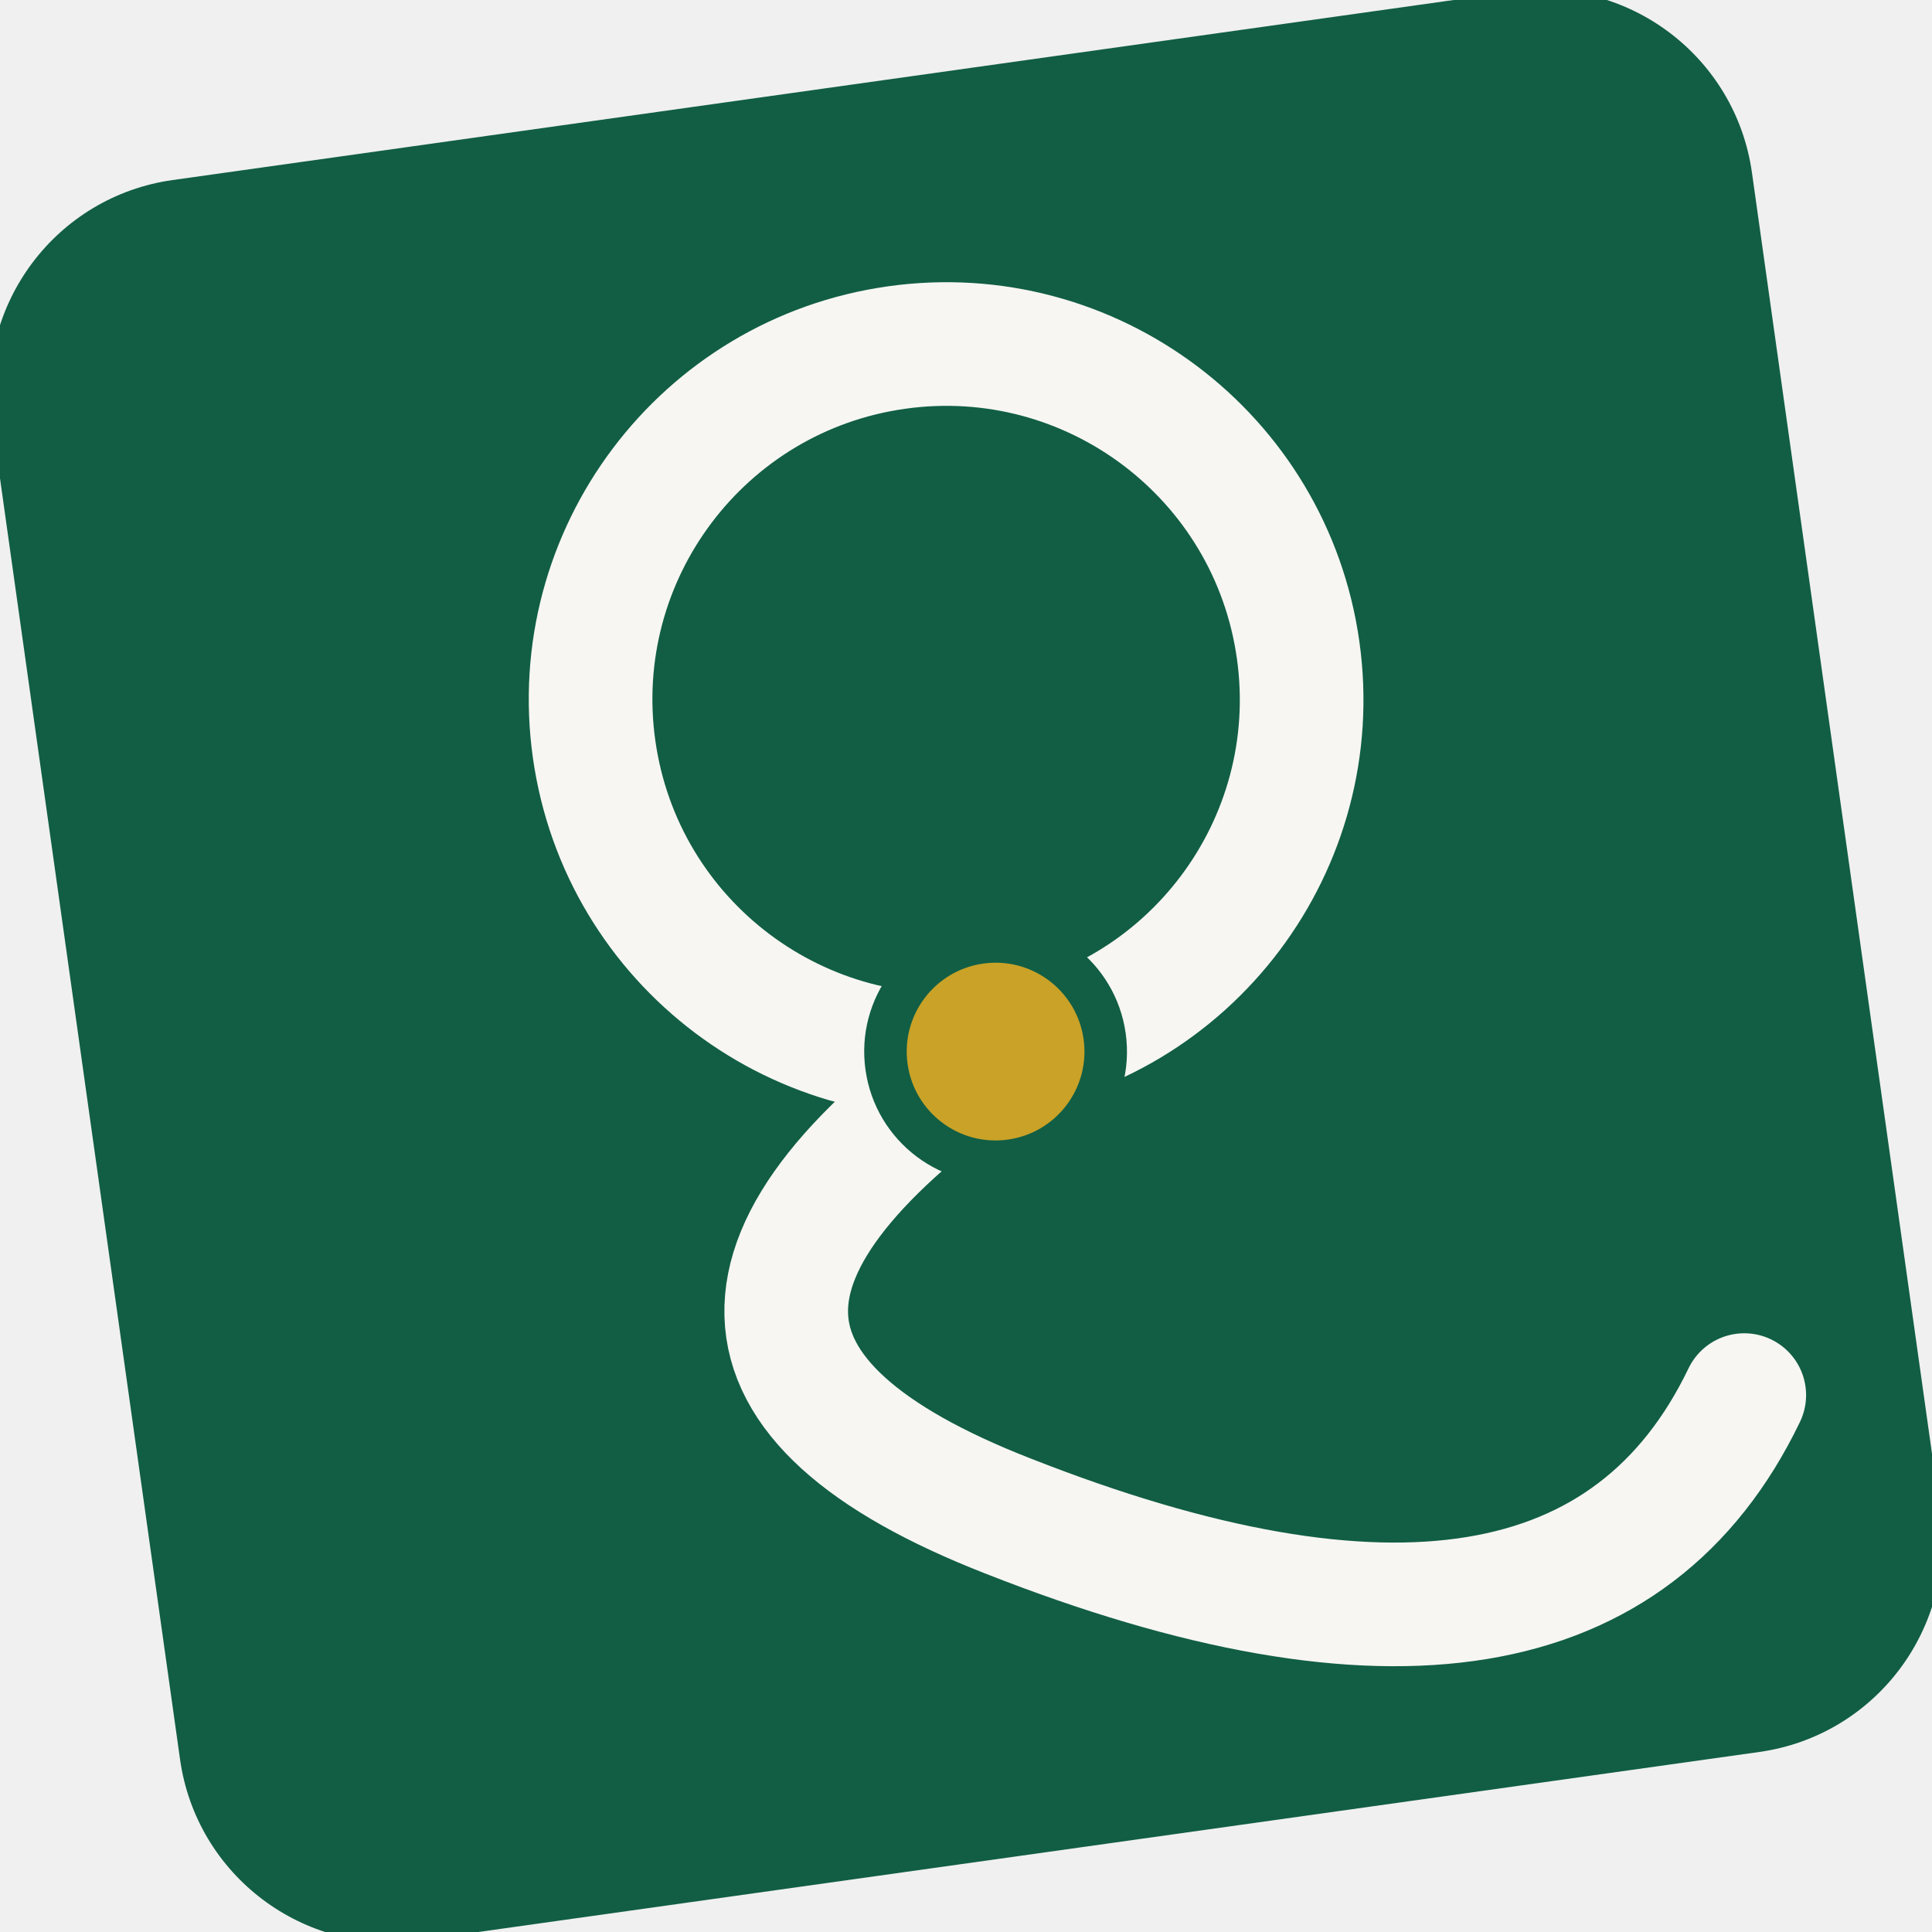
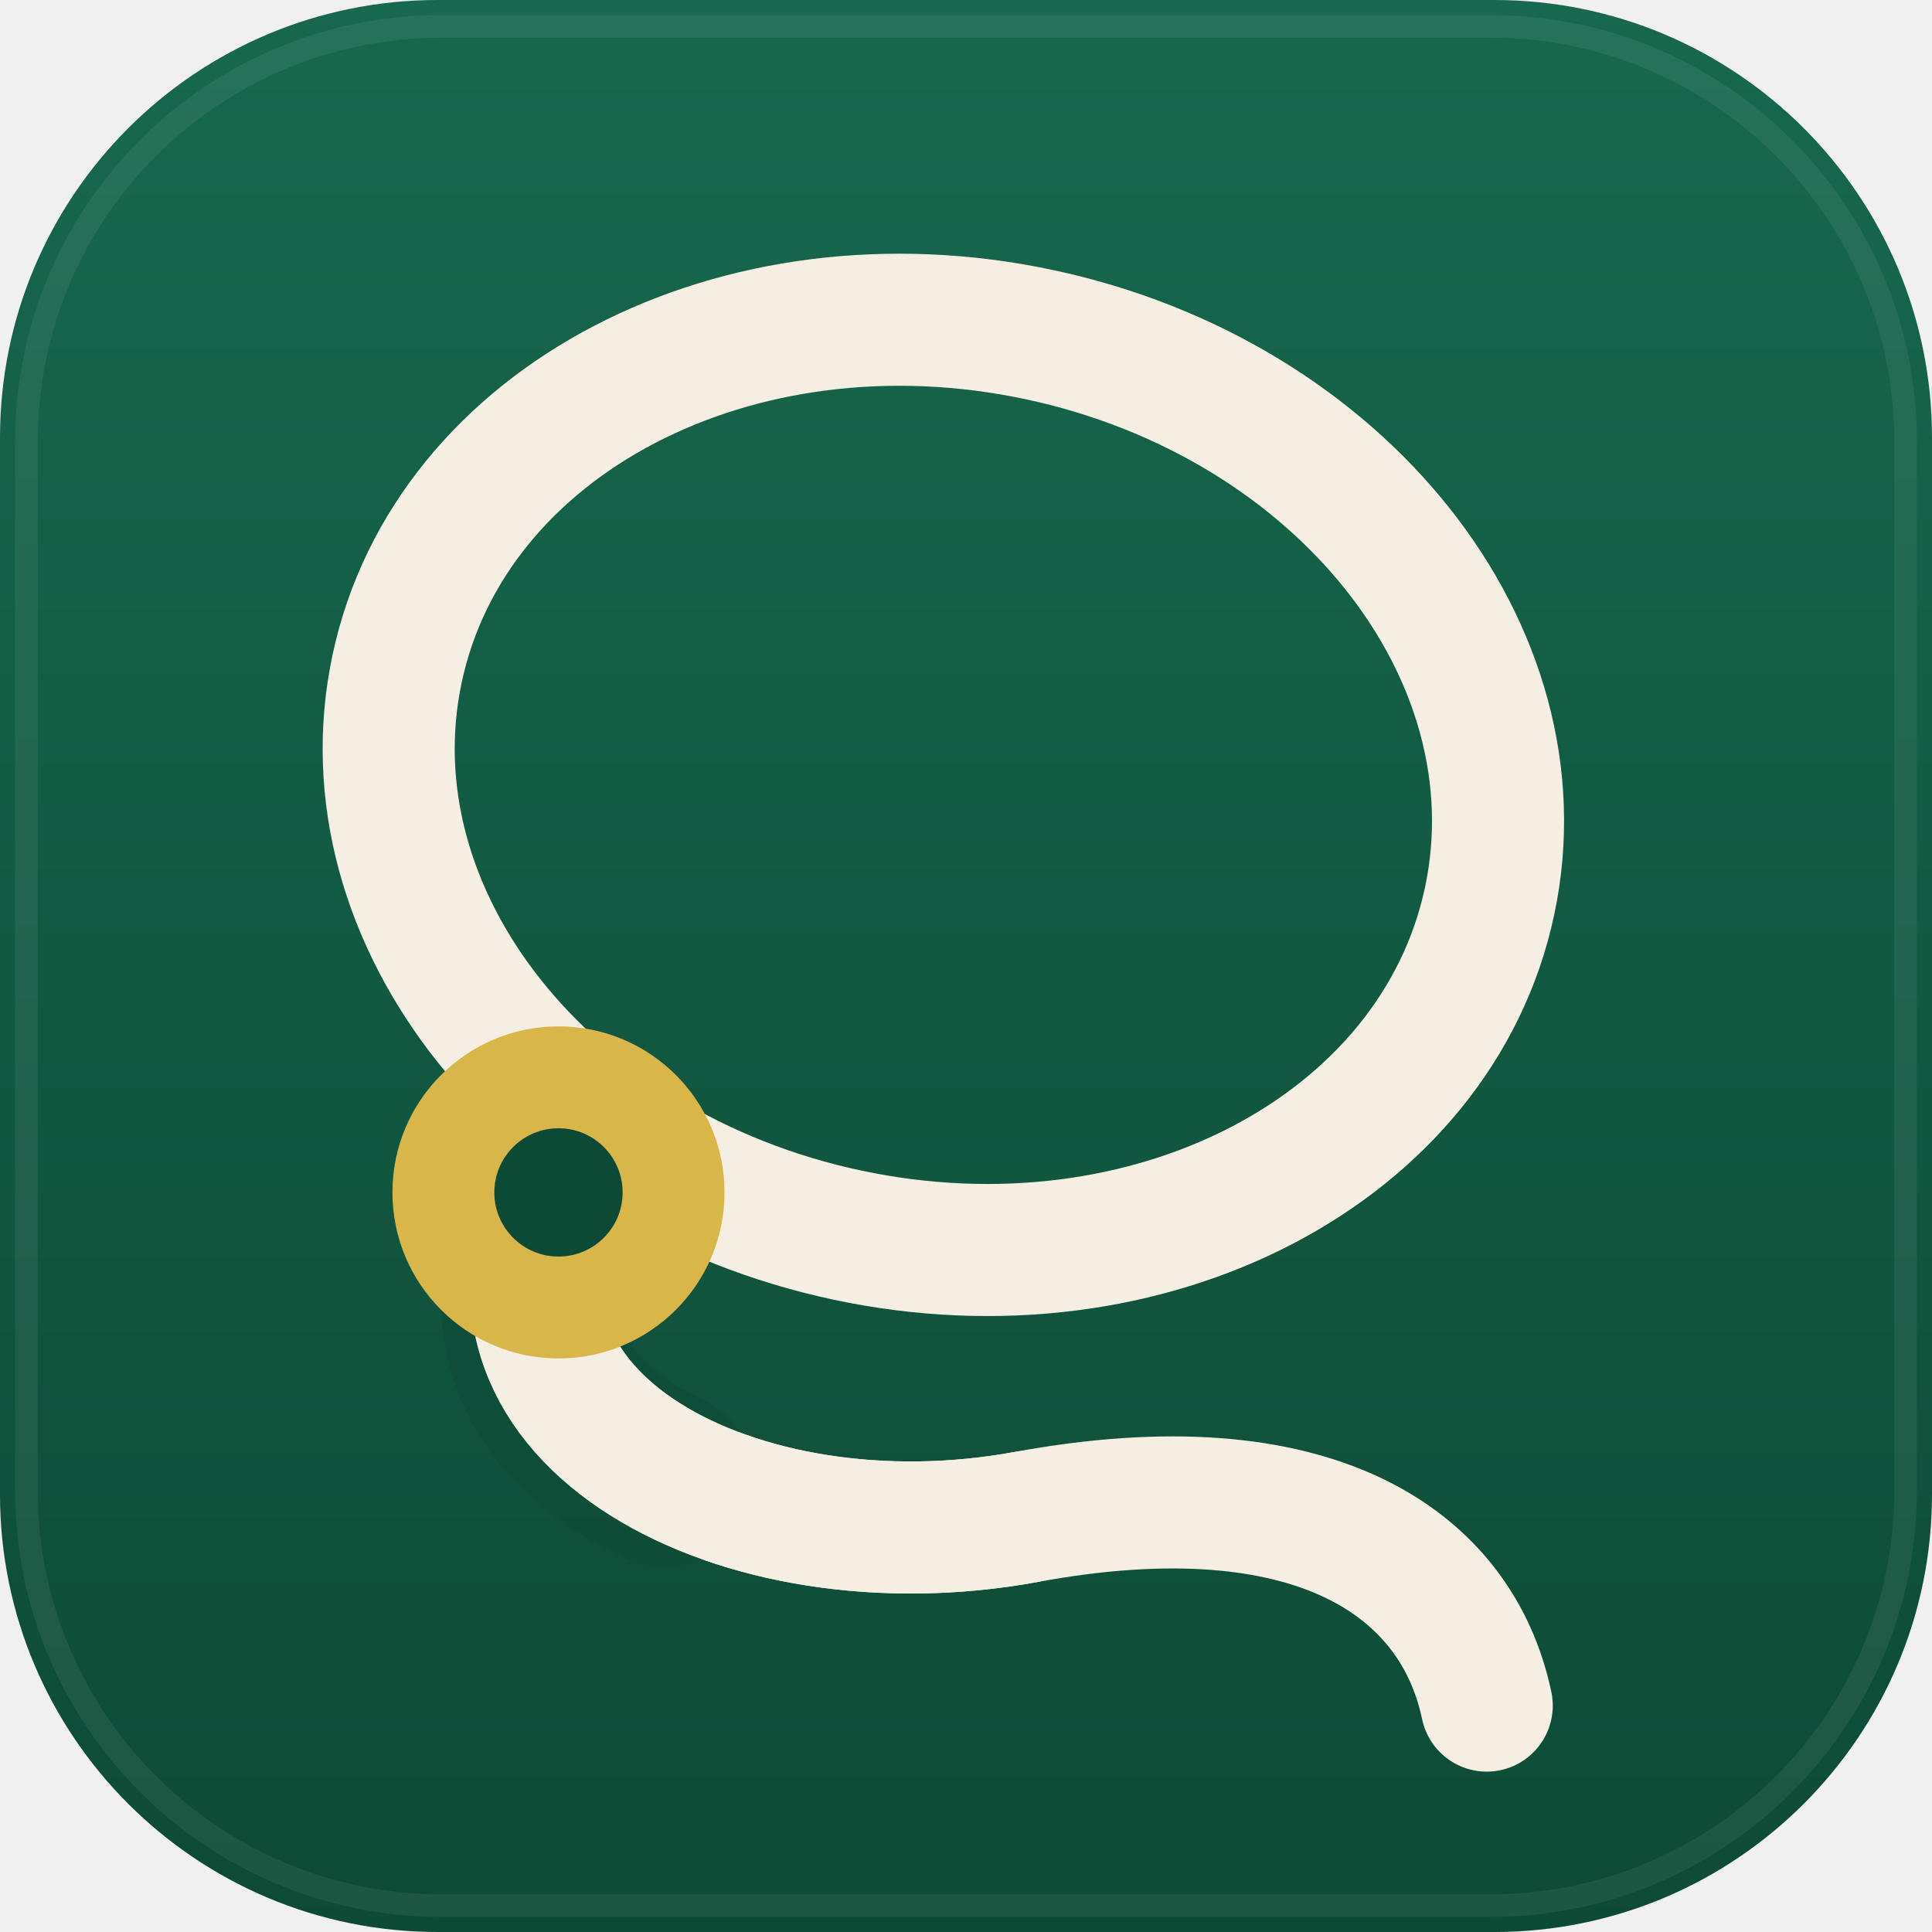
- <svg xmlns="http://www.w3.org/2000/svg" viewBox="0 0 100 100">
-   <g transform="rotate(-8 50 50)">
-     <rect x="4" y="4" width="92" height="92" rx="11" fill="#115E45" />
-     <circle cx="50.9" cy="36.2" r="18.4" fill="none" stroke="#F7F6F2" stroke-width="6.4" />
-     <path d="M 50.9 54.6 Q 27 66.6 48.2 78.5 Q 75.8 94.1 86.8 77.6" fill="none" stroke="#F7F6F2" stroke-width="6.4" stroke-linecap="round" />
-     <circle cx="50.9" cy="54.6" r="6.8" fill="#115E45" />
-     <circle cx="50.9" cy="54.6" r="4.6" fill="#C9A227" />
+ <svg xmlns="http://www.w3.org/2000/svg" viewBox="0 0 512 512">
+   <defs>
+     <linearGradient id="tile" x1="0" y1="0" x2="0" y2="1">
+       <stop offset="0" stop-color="#17684E" />
+       <stop offset="1" stop-color="#0D4A36" />
+     </linearGradient>
+   </defs>
+   <rect width="512" height="512" rx="116" fill="url(#tile)" />
+   <rect x="7" y="7" width="498" height="498" rx="110" fill="none" stroke="#FFFFFF" stroke-opacity=".07" stroke-width="6" />
+   <g fill="none" stroke-linecap="round">
+     <g transform="rotate(12 250 208)">
+       <ellipse cx="250" cy="208" rx="148" ry="122" stroke="#F4EFE2" stroke-width="35" />
+     </g>
+     <path d="M 148 316 C 120 376 196 416 272 402 C 348 388 386 414 394 452" stroke="#F4EFE2" stroke-width="35" />
+     <path d="M 148 316 C 130 352 146 378 176 392" stroke="#0D4A36" stroke-width="47" stroke-opacity=".55" />
+     <path d="M 148 316 C 120 376 196 416 272 402" stroke="#F4EFE2" stroke-width="35" />
  </g>
+   <circle cx="148" cy="316" r="44" fill="#D9B64A" />
+   <circle cx="148" cy="316" r="17" fill="#0D4A36" />
</svg>
